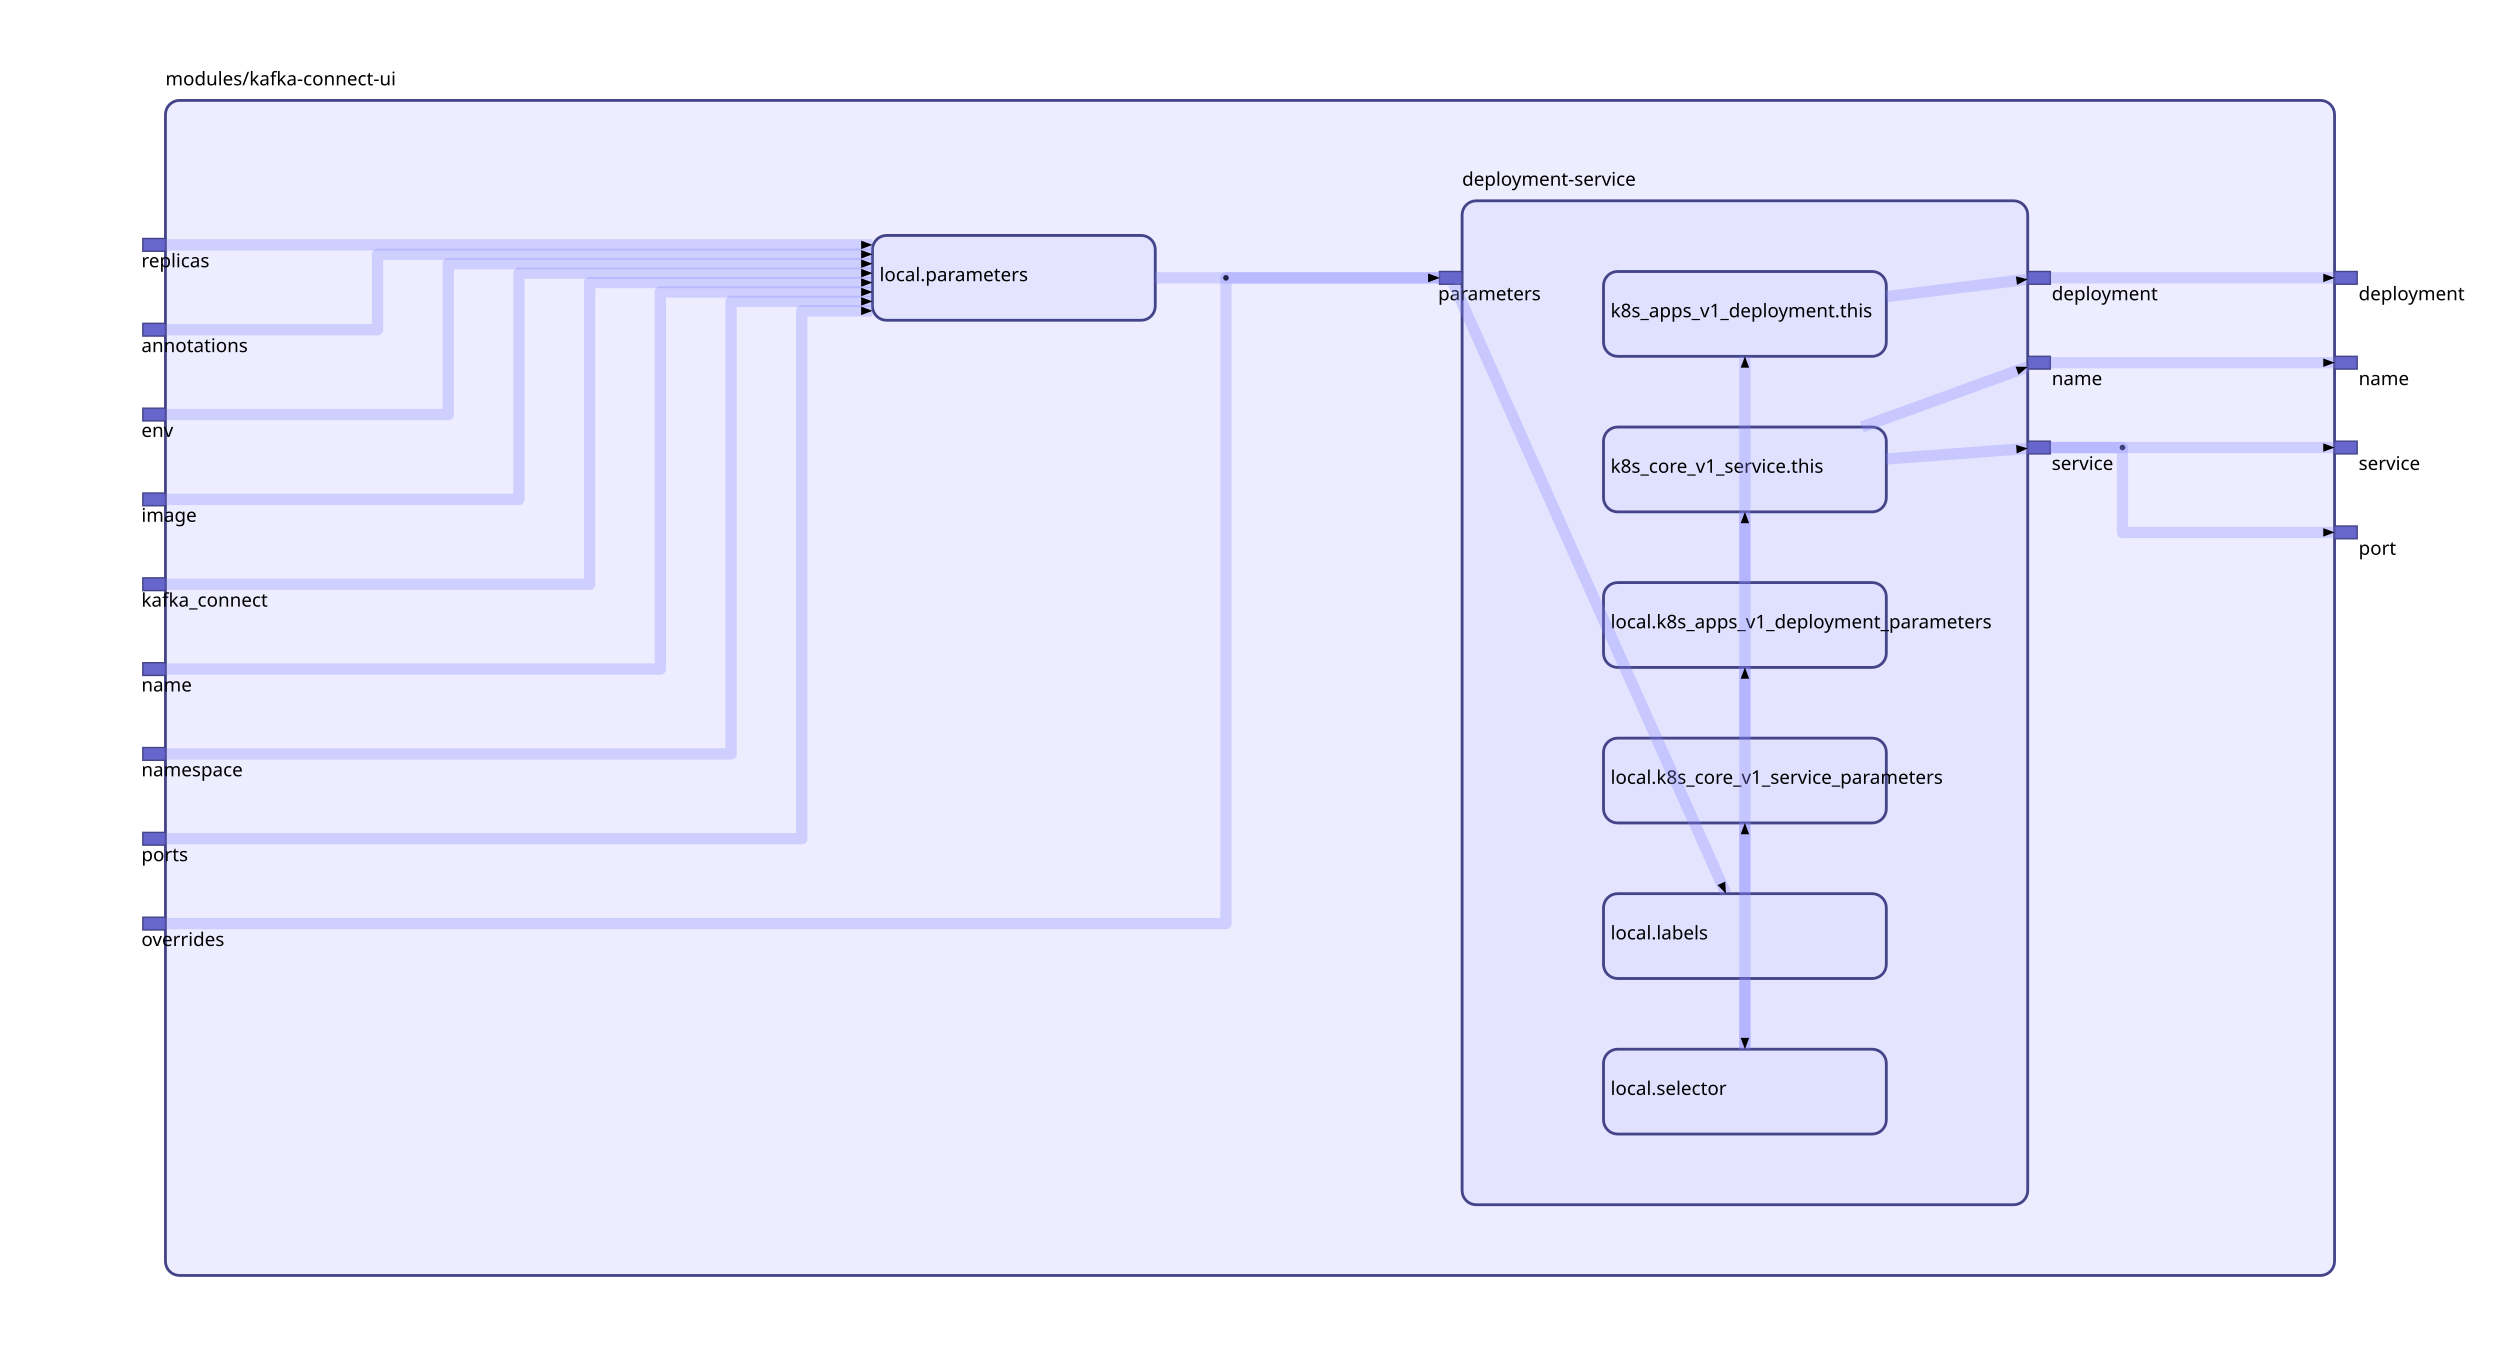
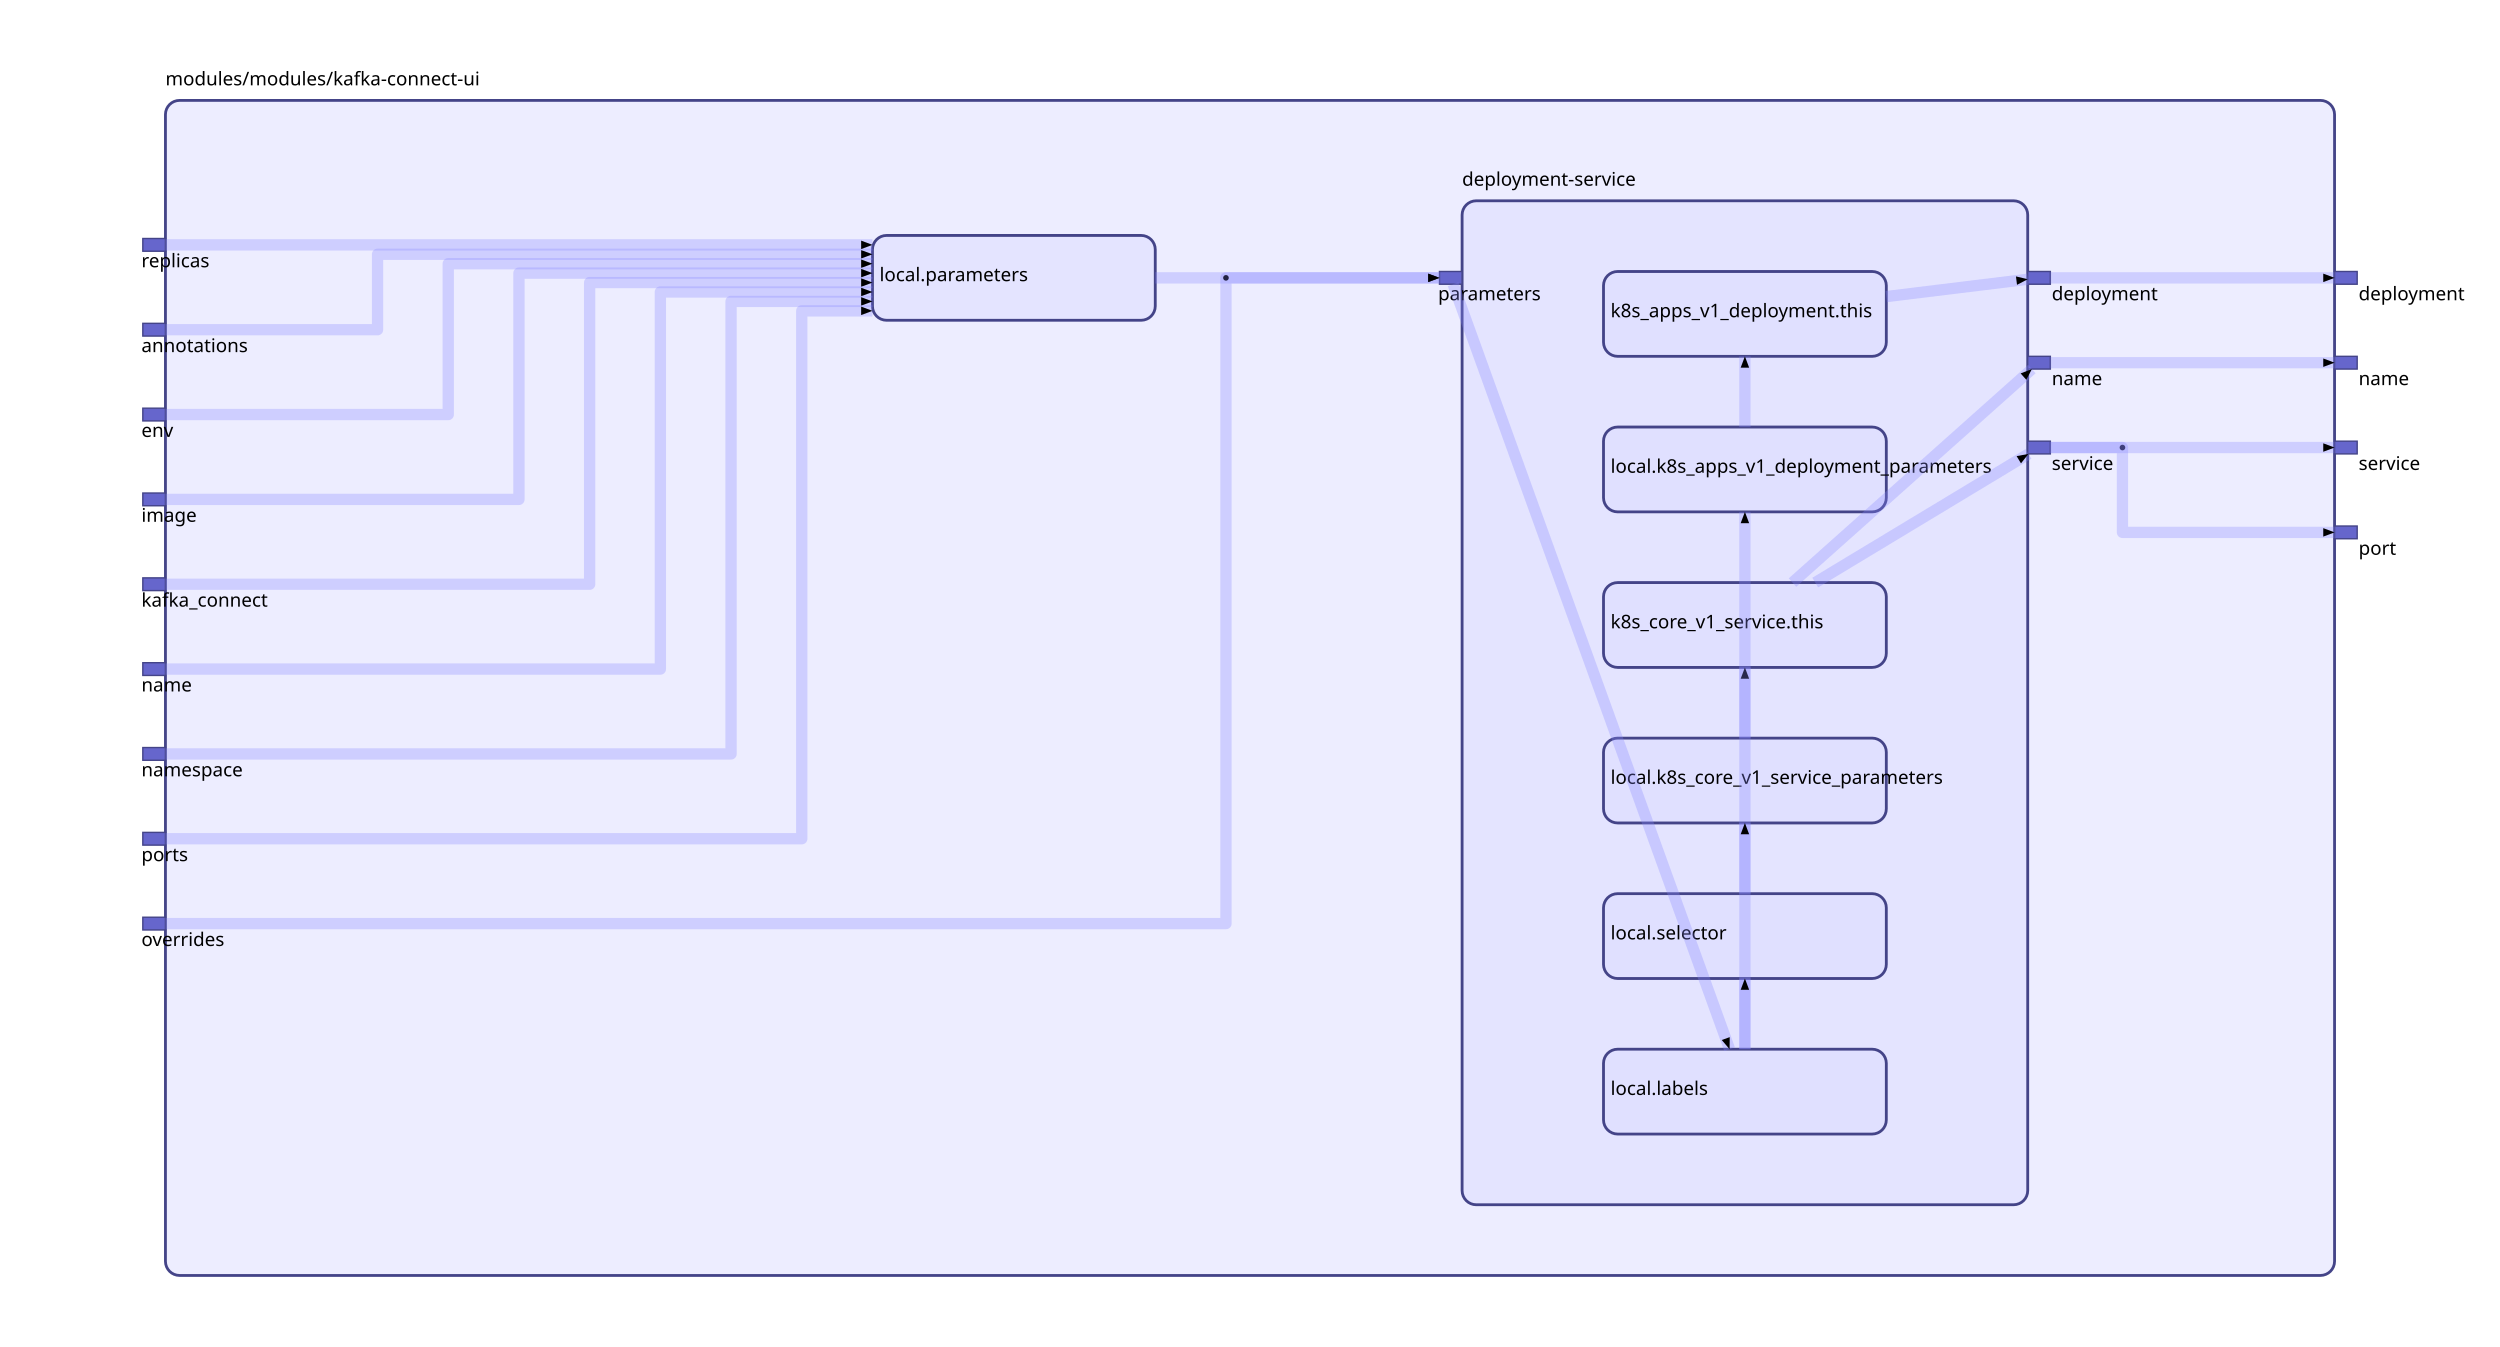
<svg xmlns="http://www.w3.org/2000/svg" id="sprotty_1" class="sprotty-graph sprotty" tabindex="1002" viewBox="0 0 1768 952">
  <style>
.elknode {
    stroke: #448;
    stroke-width: 2;
    fill: #ddf;
    fill-opacity: 0.5;
}

.elkport {
    stroke: #448;
    stroke-width: 1;
    fill: #66c;
}

.elkedge {
    fill: none;
    stroke: #88f;
    stroke-width: 8;
    stroke-opacity: 0.3;
    pointer-events: stroke;
    stroke-linejoin: round;
}

.elkedge:hover {
    stroke: #448;
    stroke-width: 8;
    stroke-opacity: 1;
    stroke-dasharray: 16px;
    stroke-dashoffset: 32px;
    animation: stroke 0.5s linear infinite;
}

@keyframes stroke {
    to {
        stroke-dashoffset: 0;
    }
}

.elkedge.arrow {
    fill: #336;
}

.elklabel {
    stroke-width: 0;
    stroke: #000;
    fill: #000;
    font-family: sans-serif;
    font-size: 10pt;
    dominant-baseline: hanging;
}

.elklabel:hover {
    font-size: 24pt;
}

.elkjunction {
    stroke: none;
    fill: #224;
}

.selected &gt; rect {
    stroke-width: 3;
}

.mouseover {
    stroke: #88f;
}
/*
 * Copyright (C) 2017 TypeFox and others.
 *
 * Licensed under the Apache License, Version 2.0 (the "License"); you may not use this file except in compliance with the License.
 * You may obtain a copy of the License at http://www.apache.org/licenses/LICENSE-2.0
 */

.sprotty {
    padding: 0px;
    font-family: "Helvetica Neue", Helvetica, Arial, sans-serif;
}

.sprotty-hidden {
    display: block;
    position: absolute;
    width: 0px;
    height: 0px;
}

.sprotty-popup {
    font-family: "Helvetica Neue", Helvetica, Arial, sans-serif;
    position: absolute;
    background: white;
    border-radius: 5px;
    border: 1px solid;
    max-width: 400px;
    min-width: 100px;
}

.sprotty-popup &gt; div {
    margin: 10px;
}

.sprotty-popup-closed {
    display: none;
}
</style>
  <g transform="scale(1) translate(0,0)">
    <g id="sprotty_3" transform="translate(117, 71)" opacity="1">
      <rect class="elknode" x="0" y="0" rx="10" width="1534" height="831" />
      <g id="sprotty_5" transform="translate(500, 95.5)" opacity="1">
        <rect class="elknode" x="0" y="0" rx="10" width="200" height="60" />
        <text id="sprotty_6" class="elklabel" transform="translate(5, 22) translate(0, 0)" opacity="1">local.parameters</text>
      </g>
-       <g id="sprotty_7" transform="translate(917, 71)" opacity="1">
+       <g id="sprotty_31" transform="translate(917, 71)" opacity="1">
        <rect class="elknode" x="0" y="0" rx="10" width="400" height="710" />
-         <g id="sprotty_9" transform="translate(100, 50)" opacity="1">
-           <rect class="elknode" x="0" y="0" rx="10" width="200" height="60" />
-           <text id="sprotty_10" class="elklabel" transform="translate(5, 22) translate(0, 0)" opacity="1">k8s_apps_v1_deployment.this</text>
-         </g>
-         <g id="sprotty_11" transform="translate(100, 160)" opacity="1">
-           <rect class="elknode" x="0" y="0" rx="10" width="200" height="60" />
-           <text id="sprotty_12" class="elklabel" transform="translate(5, 22) translate(0, 0)" opacity="1">k8s_core_v1_service.this</text>
-         </g>
-         <g id="sprotty_13" transform="translate(100, 270)" opacity="1">
-           <rect class="elknode" x="0" y="0" rx="10" width="200" height="60" />
-           <text id="sprotty_14" class="elklabel" transform="translate(5, 22) translate(0, 0)" opacity="1">local.k8s_apps_v1_deployment_parameters</text>
-         </g>
-         <g id="sprotty_15" transform="translate(100, 380)" opacity="1">
-           <rect class="elknode" x="0" y="0" rx="10" width="200" height="60" />
-           <text id="sprotty_16" class="elklabel" transform="translate(5, 22) translate(0, 0)" opacity="1">local.k8s_core_v1_service_parameters</text>
-         </g>
-         <g id="sprotty_17" transform="translate(100, 490)" opacity="1">
-           <rect class="elknode" x="0" y="0" rx="10" width="200" height="60" />
-           <text id="sprotty_18" class="elklabel" transform="translate(5, 22) translate(0, 0)" opacity="1">local.labels</text>
-         </g>
-         <g id="sprotty_19" transform="translate(100, 600)" opacity="1">
-           <rect class="elknode" x="0" y="0" rx="10" width="200" height="60" />
-           <text id="sprotty_20" class="elklabel" transform="translate(5, 22) translate(0, 0)" opacity="1">local.selector</text>
+         <g id="sprotty_33" transform="translate(100, 50)" opacity="1">
+           <rect class="elknode" x="0" y="0" rx="10" width="200" height="60" />
+           <text id="sprotty_34" class="elklabel" transform="translate(5, 22) translate(0, 0)" opacity="1">k8s_apps_v1_deployment.this</text>
+         </g>
+         <g id="sprotty_35" transform="translate(100, 160)" opacity="1">
+           <rect class="elknode" x="0" y="0" rx="10" width="200" height="60" />
+           <text id="sprotty_36" class="elklabel" transform="translate(5, 22) translate(0, 0)" opacity="1">local.k8s_apps_v1_deployment_parameters</text>
+         </g>
+         <g id="sprotty_38" transform="translate(100, 270)" opacity="1">
+           <rect class="elknode" x="0" y="0" rx="10" width="200" height="60" />
+           <text id="sprotty_39" class="elklabel" transform="translate(5, 22) translate(0, 0)" opacity="1">k8s_core_v1_service.this</text>
+         </g>
+         <g id="sprotty_40" transform="translate(100, 380)" opacity="1">
+           <rect class="elknode" x="0" y="0" rx="10" width="200" height="60" />
+           <text id="sprotty_41" class="elklabel" transform="translate(5, 22) translate(0, 0)" opacity="1">local.k8s_core_v1_service_parameters</text>
+         </g>
+         <g id="sprotty_43" transform="translate(100, 490)" opacity="1">
+           <rect class="elknode" x="0" y="0" rx="10" width="200" height="60" />
+           <text id="sprotty_44" class="elklabel" transform="translate(5, 22) translate(0, 0)" opacity="1">local.selector</text>
+         </g>
+         <g id="sprotty_46" transform="translate(100, 600)" opacity="1">
+           <rect class="elknode" x="0" y="0" rx="10" width="200" height="60" />
+           <text id="sprotty_47" class="elklabel" transform="translate(5, 22) translate(0, 0)" opacity="1">local.labels</text>
        </g>
        <g id="sprotty_49" transform="translate(-16, 50)" opacity="1">
          <rect class="elkport" x="0" y="0" width="16" height="9" />
          <text id="sprotty_50" class="elklabel" transform="translate(-1, 10) translate(0, 0)" opacity="1">parameters</text>
        </g>
        <g id="sprotty_53" transform="translate(400, 50)" opacity="1">
          <rect class="elkport" x="0" y="0" width="16" height="9" />
          <text id="sprotty_54" class="elklabel" transform="translate(17, 10) translate(0, 0)" opacity="1">deployment</text>
        </g>
        <g id="sprotty_56" transform="translate(400, 110)" opacity="1">
          <rect class="elkport" x="0" y="0" width="16" height="9" />
          <text id="sprotty_57" class="elklabel" transform="translate(17, 10) translate(0, 0)" opacity="1">name</text>
        </g>
        <g id="sprotty_59" transform="translate(400, 170)" opacity="1">
          <rect class="elkport" x="0" y="0" width="16" height="9" />
          <text id="sprotty_60" class="elklabel" transform="translate(17, 10) translate(0, 0)" opacity="1">service</text>
        </g>
-         <text id="sprotty_8" class="elklabel" transform="translate(0, -21) translate(0, 0)" opacity="1">deployment-service</text>
-       </g>
-       <g id="sprotty_21" transform="translate(-16, 157.6667)" opacity="1">
-         <rect class="elkport" x="0" y="0" width="16" height="9" />
-         <text id="sprotty_22" class="elklabel" transform="translate(-1, 10) translate(0, 0)" opacity="1">annotations</text>
-       </g>
-       <g id="sprotty_24" transform="translate(-16, 217.6667)" opacity="1">
-         <rect class="elkport" x="0" y="0" width="16" height="9" />
-         <text id="sprotty_25" class="elklabel" transform="translate(-1, 10) translate(0, 0)" opacity="1">env</text>
-       </g>
-       <g id="sprotty_27" transform="translate(-16, 277.6667)" opacity="1">
-         <rect class="elkport" x="0" y="0" width="16" height="9" />
-         <text id="sprotty_28" class="elklabel" transform="translate(-1, 10) translate(0, 0)" opacity="1">image</text>
-       </g>
-       <g id="sprotty_30" transform="translate(-16, 337.6667)" opacity="1">
-         <rect class="elkport" x="0" y="0" width="16" height="9" />
-         <text id="sprotty_31" class="elklabel" transform="translate(-1, 10) translate(0, 0)" opacity="1">kafka_connect</text>
-       </g>
-       <g id="sprotty_33" transform="translate(-16, 397.6667)" opacity="1">
-         <rect class="elkport" x="0" y="0" width="16" height="9" />
-         <text id="sprotty_34" class="elklabel" transform="translate(-1, 10) translate(0, 0)" opacity="1">name</text>
-       </g>
-       <g id="sprotty_36" transform="translate(-16, 457.6667)" opacity="1">
-         <rect class="elkport" x="0" y="0" width="16" height="9" />
-         <text id="sprotty_37" class="elklabel" transform="translate(-1, 10) translate(0, 0)" opacity="1">namespace</text>
-       </g>
-       <g id="sprotty_39" transform="translate(-16, 517.6667)" opacity="1">
-         <rect class="elkport" x="0" y="0" width="16" height="9" />
-         <text id="sprotty_40" class="elklabel" transform="translate(-1, 10) translate(0, 0)" opacity="1">ports</text>
-       </g>
-       <g id="sprotty_42" transform="translate(-16, 97.66667)" opacity="1">
-         <rect class="elkport" x="0" y="0" width="16" height="9" />
-         <text id="sprotty_43" class="elklabel" transform="translate(-1, 10) translate(0, 0)" opacity="1">replicas</text>
+         <text id="sprotty_32" class="elklabel" transform="translate(0, -21) translate(0, 0)" opacity="1">deployment-service</text>
+       </g>
+       <g id="sprotty_7" transform="translate(-16, 157.6667)" opacity="1">
+         <rect class="elkport" x="0" y="0" width="16" height="9" />
+         <text id="sprotty_8" class="elklabel" transform="translate(-1, 10) translate(0, 0)" opacity="1">annotations</text>
+       </g>
+       <g id="sprotty_10" transform="translate(-16, 217.6667)" opacity="1">
+         <rect class="elkport" x="0" y="0" width="16" height="9" />
+         <text id="sprotty_11" class="elklabel" transform="translate(-1, 10) translate(0, 0)" opacity="1">env</text>
+       </g>
+       <g id="sprotty_13" transform="translate(-16, 277.6667)" opacity="1">
+         <rect class="elkport" x="0" y="0" width="16" height="9" />
+         <text id="sprotty_14" class="elklabel" transform="translate(-1, 10) translate(0, 0)" opacity="1">image</text>
+       </g>
+       <g id="sprotty_16" transform="translate(-16, 337.6667)" opacity="1">
+         <rect class="elkport" x="0" y="0" width="16" height="9" />
+         <text id="sprotty_17" class="elklabel" transform="translate(-1, 10) translate(0, 0)" opacity="1">kafka_connect</text>
+       </g>
+       <g id="sprotty_19" transform="translate(-16, 397.6667)" opacity="1">
+         <rect class="elkport" x="0" y="0" width="16" height="9" />
+         <text id="sprotty_20" class="elklabel" transform="translate(-1, 10) translate(0, 0)" opacity="1">name</text>
+       </g>
+       <g id="sprotty_22" transform="translate(-16, 457.6667)" opacity="1">
+         <rect class="elkport" x="0" y="0" width="16" height="9" />
+         <text id="sprotty_23" class="elklabel" transform="translate(-1, 10) translate(0, 0)" opacity="1">namespace</text>
+       </g>
+       <g id="sprotty_25" transform="translate(-16, 517.6667)" opacity="1">
+         <rect class="elkport" x="0" y="0" width="16" height="9" />
+         <text id="sprotty_26" class="elklabel" transform="translate(-1, 10) translate(0, 0)" opacity="1">ports</text>
+       </g>
+       <g id="sprotty_28" transform="translate(-16, 97.66667)" opacity="1">
+         <rect class="elkport" x="0" y="0" width="16" height="9" />
+         <text id="sprotty_29" class="elklabel" transform="translate(-1, 10) translate(0, 0)" opacity="1">replicas</text>
      </g>
      <g id="sprotty_63" transform="translate(-16, 577.6667)" opacity="1">
        <rect class="elkport" x="0" y="0" width="16" height="9" />
        <text id="sprotty_64" class="elklabel" transform="translate(-1, 10) translate(0, 0)" opacity="1">overrides</text>
      </g>
      <g id="sprotty_66" transform="translate(1534, 121)" opacity="1">
        <rect class="elkport" x="0" y="0" width="16" height="9" />
        <text id="sprotty_67" class="elklabel" transform="translate(17, 10) translate(0, 0)" opacity="1">deployment</text>
      </g>
      <g id="sprotty_69" transform="translate(1534, 181)" opacity="1">
        <rect class="elkport" x="0" y="0" width="16" height="9" />
        <text id="sprotty_70" class="elklabel" transform="translate(17, 10) translate(0, 0)" opacity="1">name</text>
      </g>
      <g id="sprotty_72" transform="translate(1534, 301)" opacity="1">
        <rect class="elkport" x="0" y="0" width="16" height="9" />
        <text id="sprotty_73" class="elklabel" transform="translate(17, 10) translate(0, 0)" opacity="1">port</text>
      </g>
      <g id="sprotty_75" transform="translate(1534, 241)" opacity="1">
        <rect class="elkport" x="0" y="0" width="16" height="9" />
        <text id="sprotty_76" class="elklabel" transform="translate(17, 10) translate(0, 0)" opacity="1">service</text>
      </g>
-       <text id="sprotty_4" class="elklabel" transform="translate(0, -21) translate(0, 0)" opacity="1">modules/kafka-connect-ui</text>
-       <g id="sprotty_23" class="sprotty-edge" opacity="1">
+       <text id="sprotty_4" class="elklabel" transform="translate(0, -21) translate(0, 0)" opacity="1">modules/modules/kafka-connect-ui</text>
+       <g id="sprotty_9" class="sprotty-edge" opacity="1">
        <path class="elkedge" d="M 0,162.167 L 150,162.167 L 150,108.833 L 500,108.833" />
        <path class="edge arrow" d="M 0,0 L 8,-3 L 8,3 Z" transform="rotate(180 500 108.8333) translate(500 108.8333)" />
      </g>
-       <g id="sprotty_26" class="sprotty-edge" opacity="1">
+       <g id="sprotty_12" class="sprotty-edge" opacity="1">
        <path class="elkedge" d="M 0,222.167 L 200,222.167 L 200,115.5 L 500,115.5" />
        <path class="edge arrow" d="M 0,0 L 8,-3 L 8,3 Z" transform="rotate(180 500 115.5) translate(500 115.5)" />
      </g>
-       <g id="sprotty_29" class="sprotty-edge" opacity="1">
+       <g id="sprotty_15" class="sprotty-edge" opacity="1">
        <path class="elkedge" d="M 0,282.167 L 250,282.167 L 250,122.167 L 500,122.167" />
        <path class="edge arrow" d="M 0,0 L 8,-3 L 8,3 Z" transform="rotate(180 500 122.1667) translate(500 122.1667)" />
      </g>
-       <g id="sprotty_32" class="sprotty-edge" opacity="1">
+       <g id="sprotty_18" class="sprotty-edge" opacity="1">
        <path class="elkedge" d="M 0,342.167 L 300,342.167 L 300,128.833 L 500,128.833" />
        <path class="edge arrow" d="M 0,0 L 8,-3 L 8,3 Z" transform="rotate(180 500 128.8333) translate(500 128.8333)" />
      </g>
-       <g id="sprotty_35" class="sprotty-edge" opacity="1">
+       <g id="sprotty_21" class="sprotty-edge" opacity="1">
        <path class="elkedge" d="M 0,402.167 L 350,402.167 L 350,135.5 L 500,135.5" />
        <path class="edge arrow" d="M 0,0 L 8,-3 L 8,3 Z" transform="rotate(180 500 135.5) translate(500 135.5)" />
      </g>
-       <g id="sprotty_38" class="sprotty-edge" opacity="1">
+       <g id="sprotty_24" class="sprotty-edge" opacity="1">
        <path class="elkedge" d="M 0,462.167 L 400,462.167 L 400,142.167 L 500,142.167" />
        <path class="edge arrow" d="M 0,0 L 8,-3 L 8,3 Z" transform="rotate(180 500 142.1667) translate(500 142.1667)" />
      </g>
-       <g id="sprotty_41" class="sprotty-edge" opacity="1">
+       <g id="sprotty_27" class="sprotty-edge" opacity="1">
        <path class="elkedge" d="M 0,522.167 L 450,522.167 L 450,148.833 L 500,148.833" />
        <path class="edge arrow" d="M 0,0 L 8,-3 L 8,3 Z" transform="rotate(180 500 148.8333) translate(500 148.8333)" />
      </g>
-       <g id="sprotty_44" class="sprotty-edge" opacity="1">
+       <g id="sprotty_30" class="sprotty-edge" opacity="1">
        <path class="elkedge" d="M 0,102.167 L 500,102.167" />
        <path class="edge arrow" d="M 0,0 L 8,-3 L 8,3 Z" transform="rotate(180 500 102.1667) translate(500 102.1667)" />
      </g>
+       <g id="sprotty_37" class="sprotty-edge" opacity="1">
+         <path class="elkedge" d="M 1117,231 L 1117,181" />
+         <path class="edge arrow" d="M 0,0 L 8,-3 L 8,3 Z" transform="rotate(90 1117 181) translate(1117 181)" />
+       </g>
+       <g id="sprotty_42" class="sprotty-edge" opacity="1">
+         <path class="elkedge" d="M 1117,451 L 1117,401" />
+         <path class="edge arrow" d="M 0,0 L 8,-3 L 8,3 Z" transform="rotate(90 1117 401) translate(1117 401)" />
+       </g>
      <g id="sprotty_45" class="sprotty-edge" opacity="1">
-         <path class="elkedge" d="M 1117,341 L 1117,181" />
-         <path class="edge arrow" d="M 0,0 L 8,-3 L 8,3 Z" transform="rotate(90 1117 181) translate(1117 181)" />
-       </g>
-       <g id="sprotty_46" class="sprotty-edge" opacity="1">
-         <path class="elkedge" d="M 1117,451 L 1117,291" />
+         <path class="elkedge" d="M 1117,561 L 1117,291" />
        <path class="edge arrow" d="M 0,0 L 8,-3 L 8,3 Z" transform="rotate(90 1117 291) translate(1117 291)" />
      </g>
-       <g id="sprotty_47" class="sprotty-edge" opacity="1">
-         <path class="elkedge" d="M 1117,671 L 1117,401" />
-         <path class="edge arrow" d="M 0,0 L 8,-3 L 8,3 Z" transform="rotate(90 1117 401) translate(1117 401)" />
-       </g>
      <g id="sprotty_48" class="sprotty-edge" opacity="1">
-         <path class="elkedge" d="M 1117,561 L 1117,511" />
+         <path class="elkedge" d="M 1117,671 L 1117,511" />
        <path class="edge arrow" d="M 0,0 L 8,-3 L 8,3 Z" transform="rotate(90 1117 511) translate(1117 511)" />
      </g>
      <g id="sprotty_51" class="sprotty-edge" opacity="1">
-         <path class="elkedge" d="M 911.011,130 L 1103.595,561" />
-         <path class="edge arrow" d="M 0,0 L 8,-3 L 8,3 Z" transform="rotate(-114.0766 1103.595 561) translate(1103.595 561)" />
+         <path class="elkedge" d="M 910.626,130 L 1106.157,671" />
+         <path class="edge arrow" d="M 0,0 L 8,-3 L 8,3 Z" transform="rotate(-109.8711 1106.157 671) translate(1106.157 671)" />
      </g>
      <g id="sprotty_52" class="sprotty-edge" opacity="1">
-         <path class="elkedge" d="M 1117,621 L 1117,671" />
-         <path class="edge arrow" d="M 0,0 L 8,-3 L 8,3 Z" transform="rotate(-90 1117 671) translate(1117 671)" />
+         <path class="elkedge" d="M 1117,671 L 1117,621" />
+         <path class="edge arrow" d="M 0,0 L 8,-3 L 8,3 Z" transform="rotate(90 1117 621) translate(1117 621)" />
      </g>
      <g id="sprotty_55" class="sprotty-edge" opacity="1">
        <path class="elkedge" d="M 1217,138.74 L 1317,126.481" />
        <path class="edge arrow" d="M 0,0 L 8,-3 L 8,3 Z" transform="rotate(173.0106 1317 126.4808) translate(1317 126.4808)" />
      </g>
      <g id="sprotty_58" class="sprotty-edge" opacity="1">
-         <path class="elkedge" d="M 1199.649,231 L 1317,188.404" />
-         <path class="edge arrow" d="M 0,0 L 8,-3 L 8,3 Z" transform="rotate(160.0501 1317 188.4038) translate(1317 188.4038)" />
+         <path class="elkedge" d="M 1150.639,341 L 1319.954,190" />
+         <path class="edge arrow" d="M 0,0 L 8,-3 L 8,3 Z" transform="rotate(138.2726 1319.954 190) translate(1319.954 190)" />
      </g>
      <g id="sprotty_61" class="sprotty-edge" opacity="1">
-         <path class="elkedge" d="M 1217,253.548 L 1317,246.096" />
-         <path class="edge arrow" d="M 0,0 L 8,-3 L 8,3 Z" transform="rotate(175.7382 1317 246.0962) translate(1317 246.0962)" />
+         <path class="elkedge" d="M 1166.721,341 L 1317.542,250" />
+         <path class="edge arrow" d="M 0,0 L 8,-3 L 8,3 Z" transform="rotate(148.8947 1317.542 250) translate(1317.542 250)" />
      </g>
      <g id="sprotty_62" class="sprotty-edge" opacity="1">
        <path class="elkedge" d="M 700,125.5 L 901,125.5" />
        <path class="edge arrow" d="M 0,0 L 8,-3 L 8,3 Z" transform="rotate(180 901 125.5) translate(901 125.5)" />
      </g>
      <g id="sprotty_65" class="sprotty-edge" opacity="1">
        <path class="elkedge" d="M 0,582.167 L 750,582.167 L 750,125.5 L 901,125.5" />
        <path class="edge arrow" d="M 0,0 L 8,-3 L 8,3 Z" transform="rotate(180 901 125.5) translate(901 125.5)" />
        <g id="sprotty_65_j0" transform="translate(750, 125.5)" opacity="1">
          <circle class="elkjunction" r="2" />
        </g>
      </g>
      <g id="sprotty_68" class="sprotty-edge" opacity="1">
        <path class="elkedge" d="M 1333,125.5 L 1534,125.5" />
        <path class="edge arrow" d="M 0,0 L 8,-3 L 8,3 Z" transform="rotate(180 1534 125.5) translate(1534 125.5)" />
      </g>
      <g id="sprotty_71" class="sprotty-edge" opacity="1">
        <path class="elkedge" d="M 1333,185.5 L 1534,185.5" />
        <path class="edge arrow" d="M 0,0 L 8,-3 L 8,3 Z" transform="rotate(180 1534 185.5) translate(1534 185.5)" />
      </g>
      <g id="sprotty_74" class="sprotty-edge" opacity="1">
        <path class="elkedge" d="M 1333,245.5 L 1384,245.5 L 1384,305.5 L 1534,305.5" />
        <path class="edge arrow" d="M 0,0 L 8,-3 L 8,3 Z" transform="rotate(180 1534 305.5) translate(1534 305.5)" />
        <g id="sprotty_74_j0" transform="translate(1384, 245.5)" opacity="1">
          <circle class="elkjunction" r="2" />
        </g>
      </g>
      <g id="sprotty_77" class="sprotty-edge" opacity="1">
        <path class="elkedge" d="M 1333,245.5 L 1534,245.5" />
        <path class="edge arrow" d="M 0,0 L 8,-3 L 8,3 Z" transform="rotate(180 1534 245.5) translate(1534 245.5)" />
      </g>
    </g>
  </g>
</svg>
